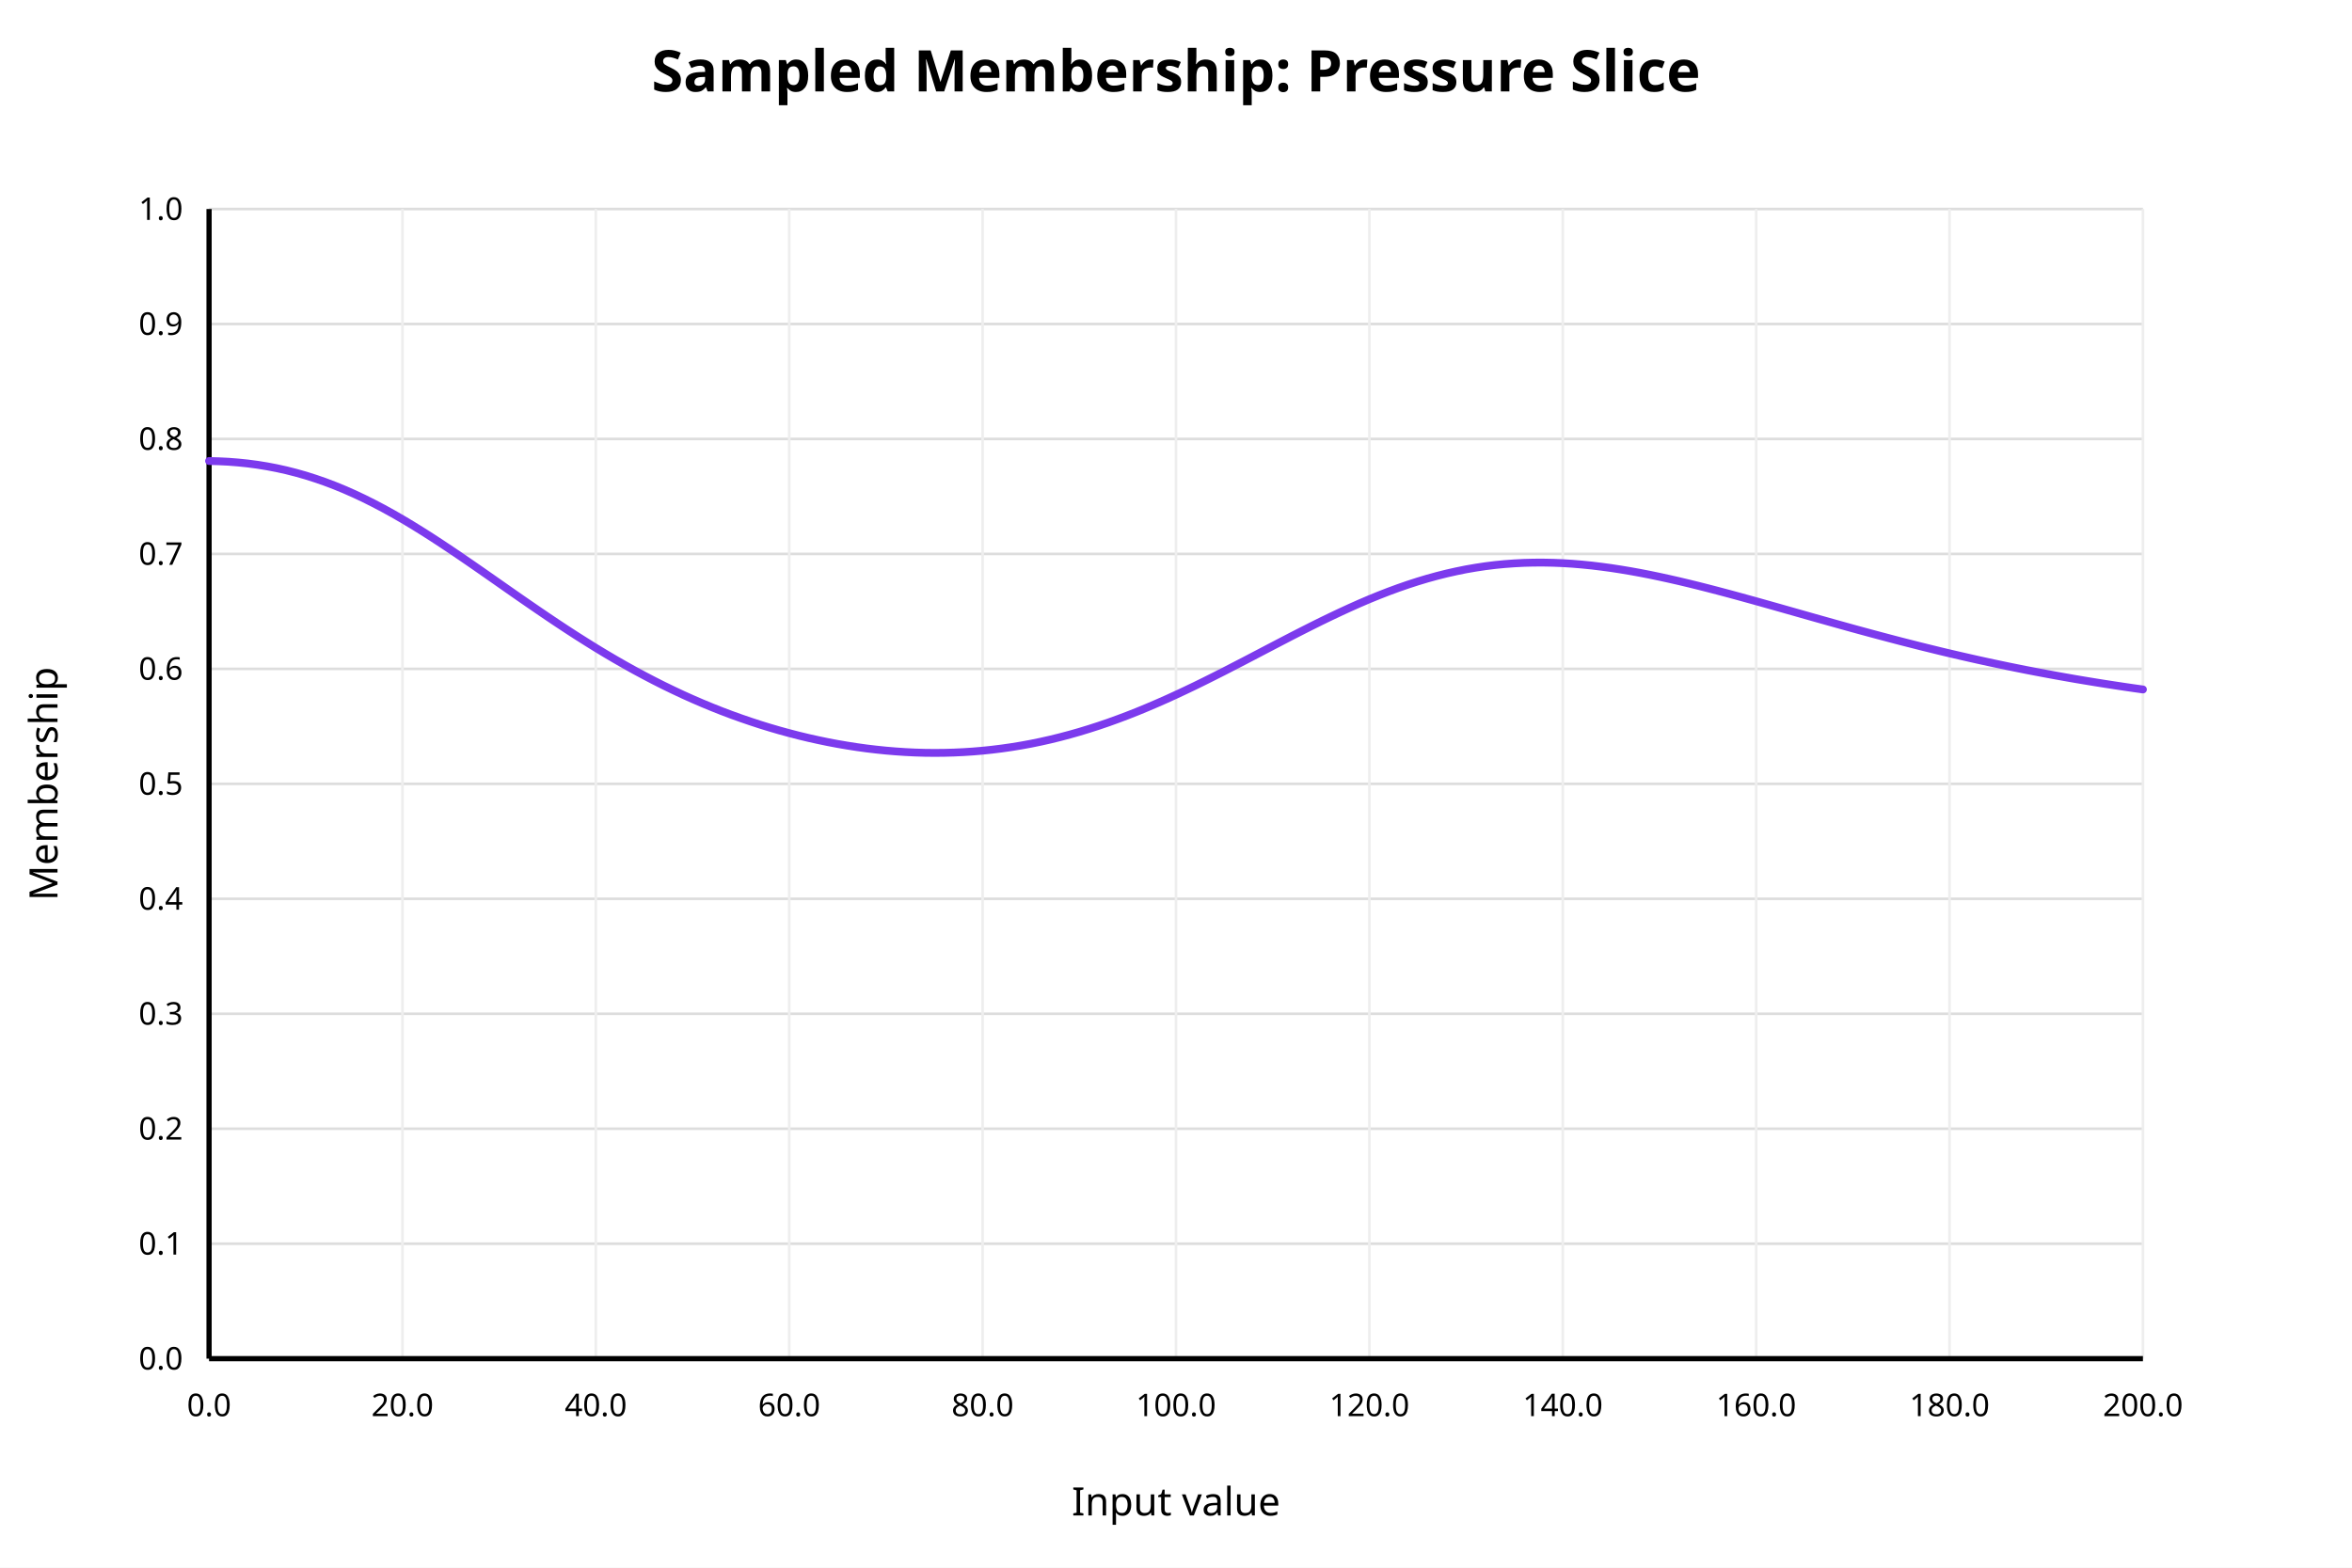
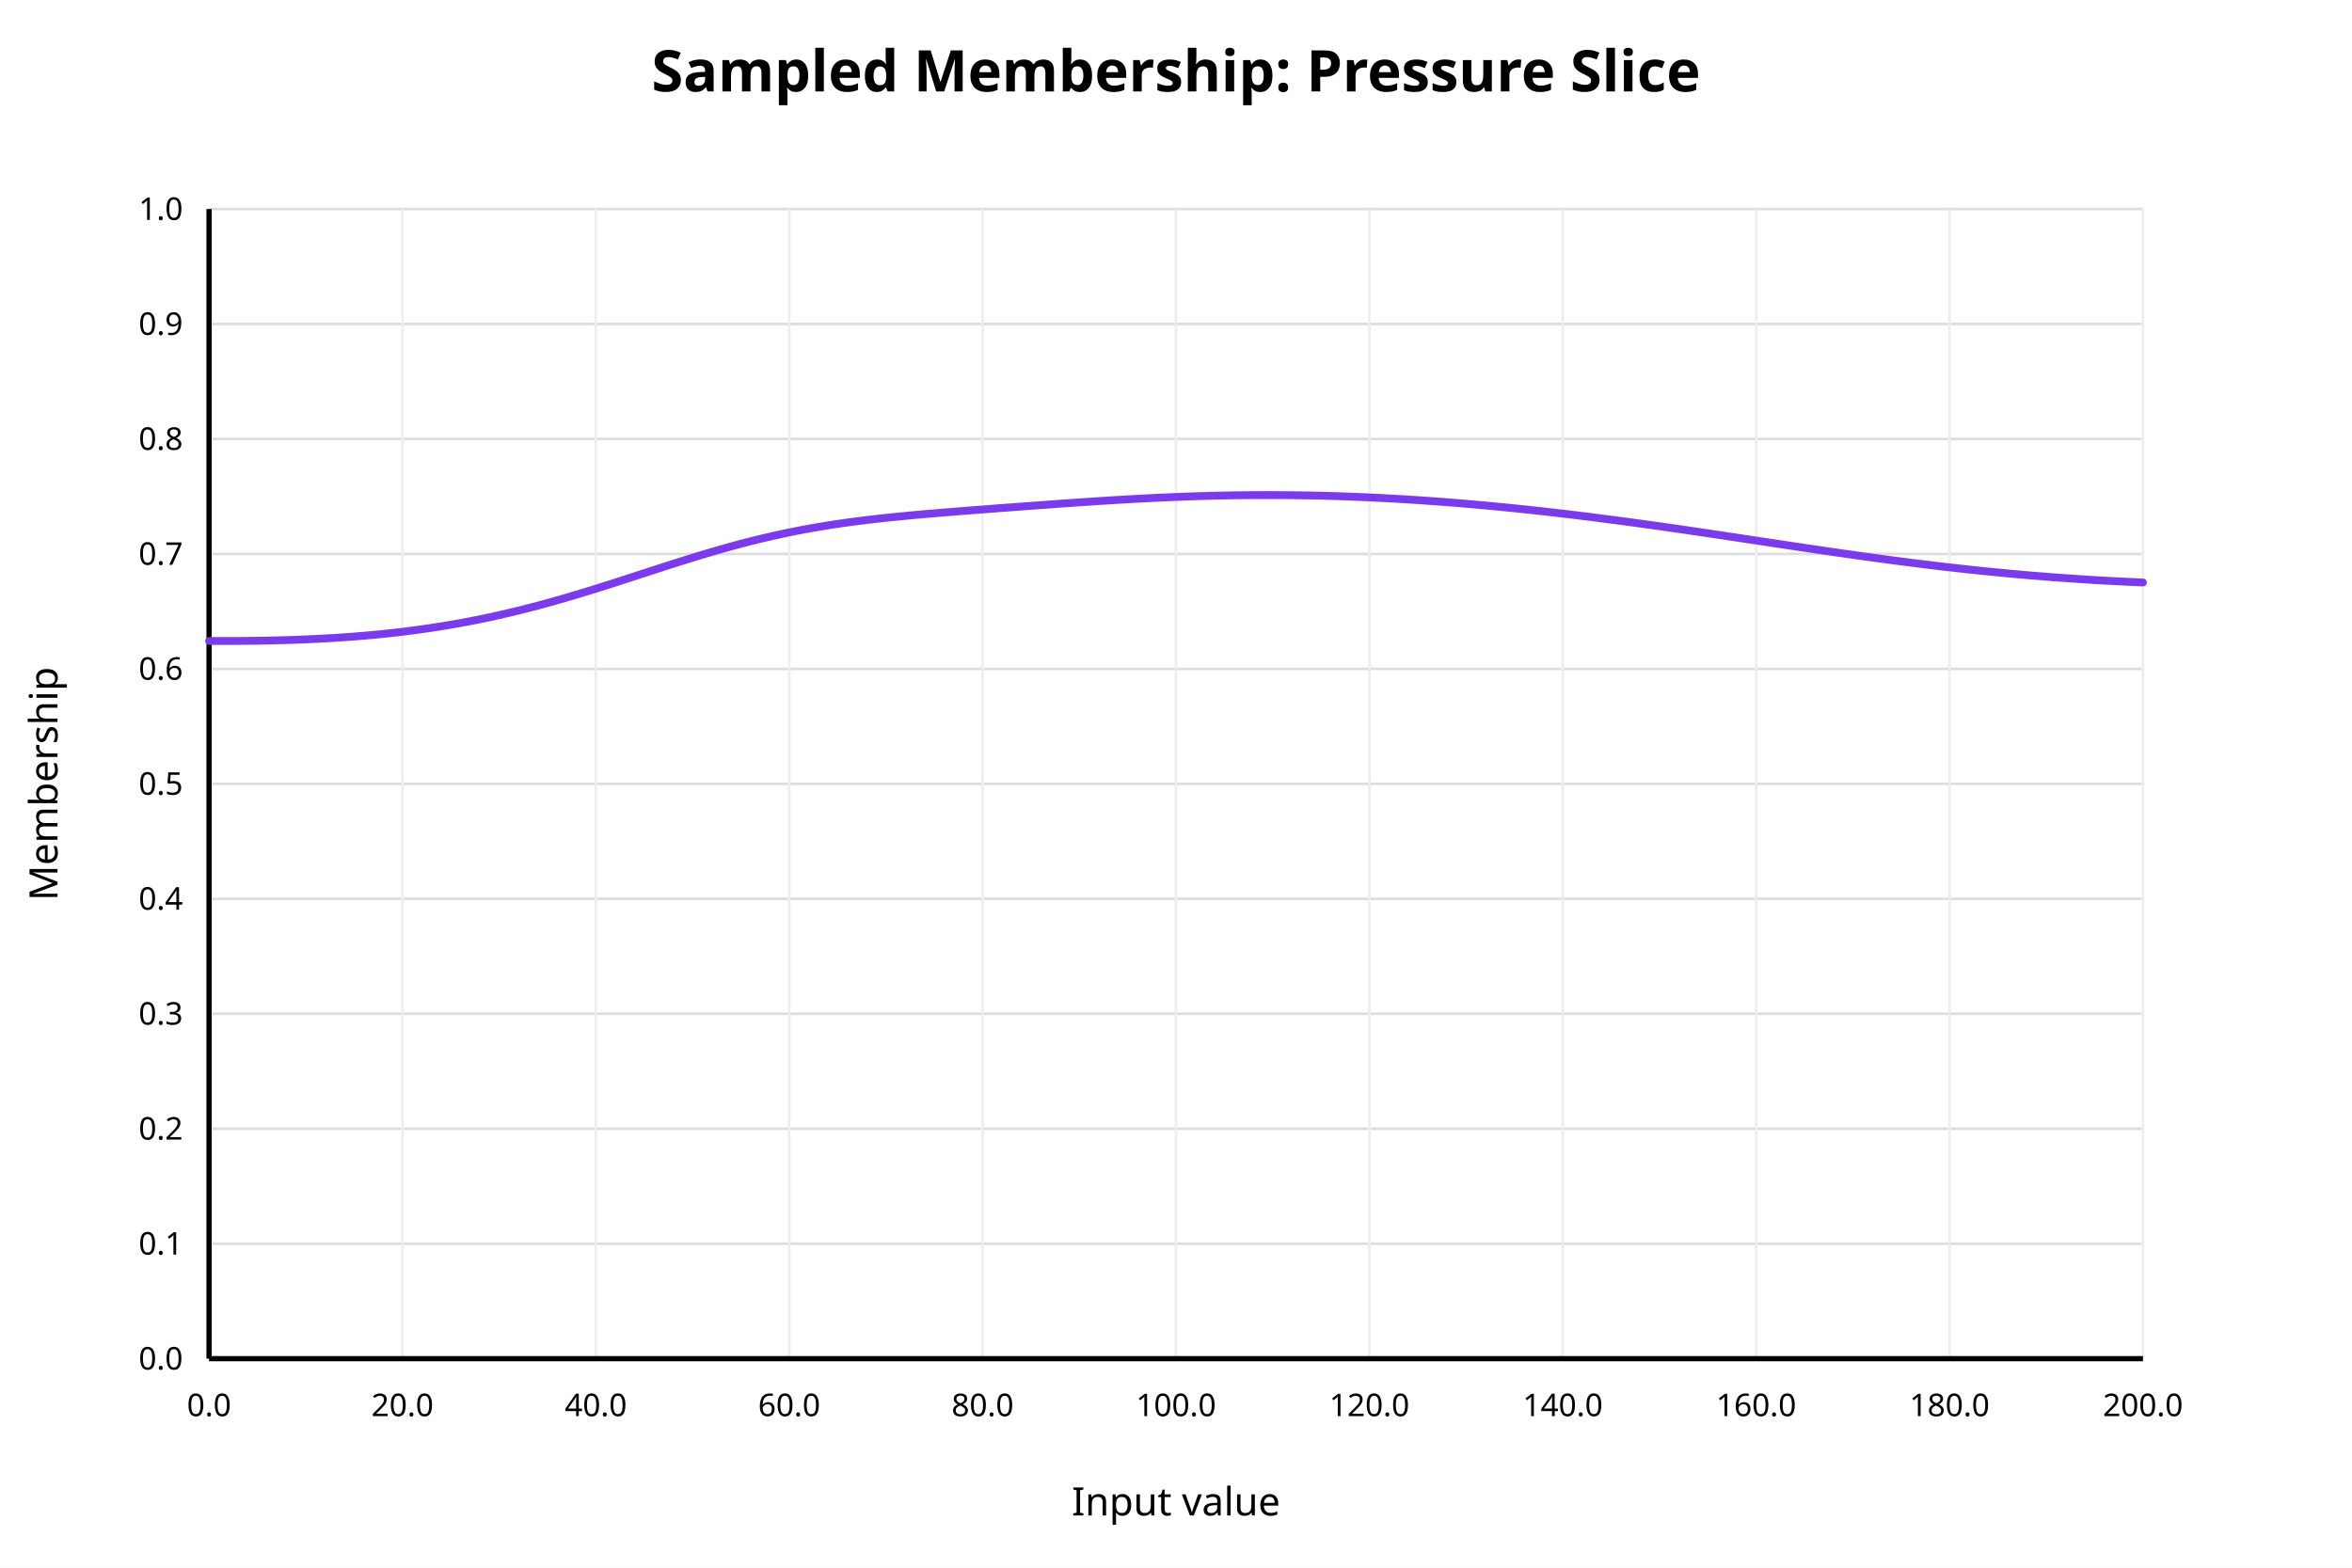
<svg xmlns="http://www.w3.org/2000/svg" width="900" height="600" viewBox="0 0 900 600">
  <rect x="0" y="0" width="900" height="600" fill="white" />
  <text x="450" y="35" text-anchor="middle" font-family="sans-serif" font-size="22" font-weight="bold" fill="black">Sampled Membership: Pressure Slice</text>
  <line x1="80" y1="520.00" x2="820" y2="520.00" stroke="#dddddd" stroke-width="1" />
  <text x="70" y="520.00" text-anchor="end" dominant-baseline="middle" font-family="sans-serif" font-size="12" fill="black">0.0</text>
  <line x1="80" y1="476.00" x2="820" y2="476.00" stroke="#dddddd" stroke-width="1" />
  <text x="70" y="476.00" text-anchor="end" dominant-baseline="middle" font-family="sans-serif" font-size="12" fill="black">0.1</text>
  <line x1="80" y1="432.00" x2="820" y2="432.00" stroke="#dddddd" stroke-width="1" />
  <text x="70" y="432.00" text-anchor="end" dominant-baseline="middle" font-family="sans-serif" font-size="12" fill="black">0.2</text>
  <line x1="80" y1="388.00" x2="820" y2="388.00" stroke="#dddddd" stroke-width="1" />
  <text x="70" y="388.00" text-anchor="end" dominant-baseline="middle" font-family="sans-serif" font-size="12" fill="black">0.3</text>
  <line x1="80" y1="344.00" x2="820" y2="344.00" stroke="#dddddd" stroke-width="1" />
  <text x="70" y="344.00" text-anchor="end" dominant-baseline="middle" font-family="sans-serif" font-size="12" fill="black">0.4</text>
  <line x1="80" y1="300.00" x2="820" y2="300.00" stroke="#dddddd" stroke-width="1" />
  <text x="70" y="300.00" text-anchor="end" dominant-baseline="middle" font-family="sans-serif" font-size="12" fill="black">0.5</text>
  <line x1="80" y1="256.00" x2="820" y2="256.00" stroke="#dddddd" stroke-width="1" />
  <text x="70" y="256.00" text-anchor="end" dominant-baseline="middle" font-family="sans-serif" font-size="12" fill="black">0.6</text>
  <line x1="80" y1="212.00" x2="820" y2="212.00" stroke="#dddddd" stroke-width="1" />
  <text x="70" y="212.00" text-anchor="end" dominant-baseline="middle" font-family="sans-serif" font-size="12" fill="black">0.7</text>
  <line x1="80" y1="168.00" x2="820" y2="168.00" stroke="#dddddd" stroke-width="1" />
  <text x="70" y="168.00" text-anchor="end" dominant-baseline="middle" font-family="sans-serif" font-size="12" fill="black">0.8</text>
  <line x1="80" y1="124.00" x2="820" y2="124.00" stroke="#dddddd" stroke-width="1" />
  <text x="70" y="124.00" text-anchor="end" dominant-baseline="middle" font-family="sans-serif" font-size="12" fill="black">0.9</text>
  <line x1="80" y1="80.00" x2="820" y2="80.00" stroke="#dddddd" stroke-width="1" />
  <text x="70" y="80.00" text-anchor="end" dominant-baseline="middle" font-family="sans-serif" font-size="12" fill="black">1.0</text>
  <line x1="80.00" y1="80" x2="80.00" y2="520" stroke="#eeeeee" stroke-width="1" />
  <text x="80.00" y="542" text-anchor="middle" font-family="sans-serif" font-size="12" fill="black">0.0</text>
  <line x1="154.00" y1="80" x2="154.00" y2="520" stroke="#eeeeee" stroke-width="1" />
  <text x="154.00" y="542" text-anchor="middle" font-family="sans-serif" font-size="12" fill="black">20.0</text>
  <line x1="228.00" y1="80" x2="228.00" y2="520" stroke="#eeeeee" stroke-width="1" />
  <text x="228.00" y="542" text-anchor="middle" font-family="sans-serif" font-size="12" fill="black">40.0</text>
  <line x1="302.00" y1="80" x2="302.00" y2="520" stroke="#eeeeee" stroke-width="1" />
  <text x="302.00" y="542" text-anchor="middle" font-family="sans-serif" font-size="12" fill="black">60.0</text>
  <line x1="376.00" y1="80" x2="376.00" y2="520" stroke="#eeeeee" stroke-width="1" />
  <text x="376.00" y="542" text-anchor="middle" font-family="sans-serif" font-size="12" fill="black">80.0</text>
  <line x1="450.00" y1="80" x2="450.00" y2="520" stroke="#eeeeee" stroke-width="1" />
  <text x="450.00" y="542" text-anchor="middle" font-family="sans-serif" font-size="12" fill="black">100.0</text>
  <line x1="524.00" y1="80" x2="524.00" y2="520" stroke="#eeeeee" stroke-width="1" />
  <text x="524.00" y="542" text-anchor="middle" font-family="sans-serif" font-size="12" fill="black">120.0</text>
  <line x1="598.00" y1="80" x2="598.00" y2="520" stroke="#eeeeee" stroke-width="1" />
  <text x="598.00" y="542" text-anchor="middle" font-family="sans-serif" font-size="12" fill="black">140.0</text>
  <line x1="672.00" y1="80" x2="672.00" y2="520" stroke="#eeeeee" stroke-width="1" />
  <text x="672.00" y="542" text-anchor="middle" font-family="sans-serif" font-size="12" fill="black">160.0</text>
  <line x1="746.00" y1="80" x2="746.00" y2="520" stroke="#eeeeee" stroke-width="1" />
  <text x="746.00" y="542" text-anchor="middle" font-family="sans-serif" font-size="12" fill="black">180.0</text>
  <line x1="820.00" y1="80" x2="820.00" y2="520" stroke="#eeeeee" stroke-width="1" />
  <text x="820.00" y="542" text-anchor="middle" font-family="sans-serif" font-size="12" fill="black">200.0</text>
  <line x1="80" y1="520" x2="820" y2="520" stroke="black" stroke-width="2" />
  <line x1="80" y1="80" x2="80" y2="520" stroke="black" stroke-width="2" />
  <text x="450" y="580" text-anchor="middle" font-family="sans-serif" font-size="15" fill="black">Input value</text>
  <text x="22" y="300" text-anchor="middle" font-family="sans-serif" font-size="15" fill="black" transform="rotate(-90 22 300)">Membership</text>
-   <polyline fill="none" stroke="#7c3aed" stroke-width="3" stroke-linejoin="round" stroke-linecap="round" points="80.00,176.44 83.70,176.54 87.40,176.72 91.10,177.01 94.80,177.39 98.50,177.88 102.20,178.48 105.90,179.19 109.60,180.01 113.30,180.95 117.00,182.00 120.70,183.18 124.40,184.46 128.10,185.87 131.80,187.39 135.50,189.02 139.20,190.76 142.90,192.61 146.60,194.55 150.30,196.59 154.00,198.72 157.70,200.93 161.40,203.22 165.10,205.57 168.80,207.99 172.50,210.45 176.20,212.95 179.90,215.49 183.60,218.05 187.30,220.63 191.00,223.22 194.70,225.81 198.40,228.39 202.10,230.95 205.80,233.49 209.50,236.01 213.20,238.49 216.90,240.93 220.60,243.33 224.30,245.67 228.00,247.97 231.70,250.21 235.40,252.39 239.10,254.51 242.80,256.57 246.50,258.56 250.20,260.49 253.90,262.36 257.60,264.15 261.30,265.89 265.00,267.55 268.70,269.15 272.40,270.68 276.10,272.15 279.80,273.55 283.50,274.88 287.20,276.15 290.90,277.36 294.60,278.50 298.30,279.58 302.00,280.59 305.70,281.55 309.40,282.44 313.10,283.26 316.80,284.03 320.50,284.73 324.20,285.36 327.90,285.94 331.60,286.45 335.30,286.89 339.00,287.27 342.70,287.58 346.40,287.83 350.10,288.01 353.80,288.12 357.50,288.16 361.20,288.13 364.90,288.03 368.60,287.86 372.30,287.62 376.00,287.31 379.70,286.92 383.40,286.46 387.10,285.93 390.80,285.32 394.50,284.64 398.20,283.88 401.90,283.05 405.60,282.14 409.30,281.16 413.00,280.11 416.70,278.98 420.40,277.79 424.10,276.53 427.80,275.19 431.50,273.80 435.20,272.34 438.90,270.81 442.60,269.23 446.30,267.60 450.00,265.91 453.70,264.18 457.40,262.41 461.10,260.59 464.80,258.74 468.50,256.87 472.20,254.96 475.90,253.05 479.60,251.12 483.30,249.18 487.00,247.25 490.70,245.32 494.40,243.40 498.10,241.51 501.80,239.64 505.50,237.80 509.20,236.01 512.90,234.26 516.60,232.56 520.30,230.91 524.00,229.33 527.70,227.82 531.40,226.38 535.10,225.02 538.80,223.74 542.50,222.54 546.20,221.43 549.90,220.41 553.60,219.48 557.30,218.65 561.00,217.90 564.70,217.26 568.40,216.70 572.10,216.24 575.80,215.88 579.50,215.61 583.20,215.42 586.90,215.33 590.60,215.32 594.30,215.39 598.00,215.54 601.70,215.77 605.40,216.08 609.10,216.45 612.80,216.90 616.50,217.40 620.20,217.97 623.90,218.59 627.60,219.26 631.30,219.98 635.00,220.75 638.70,221.56 642.40,222.40 646.10,223.28 649.80,224.19 653.50,225.13 657.20,226.09 660.90,227.07 664.60,228.07 668.30,229.09 672.00,230.11 675.70,231.15 679.40,232.19 683.10,233.24 686.80,234.29 690.50,235.34 694.20,236.39 697.90,237.43 701.60,238.47 705.30,239.50 709.00,240.53 712.70,241.54 716.40,242.54 720.10,243.53 723.80,244.51 727.50,245.48 731.20,246.42 734.90,247.36 738.60,248.27 742.30,249.18 746.00,250.06 749.70,250.92 753.40,251.77 757.10,252.60 760.80,253.41 764.50,254.20 768.20,254.98 771.90,255.73 775.60,256.47 779.30,257.18 783.00,257.88 786.70,258.56 790.40,259.22 794.10,259.87 797.80,260.49 801.50,261.10 805.20,261.69 808.90,262.26 812.60,262.82 816.30,263.36 820.00,263.88" />
+   <polyline fill="none" stroke="#7c3aed" stroke-width="3" stroke-linejoin="round" stroke-linecap="round" points="80.00,245.31 83.70,245.32 87.40,245.32 91.10,245.31 94.80,245.28 98.50,245.23 102.20,245.16 105.90,245.08 109.60,244.98 113.30,244.86 117.00,244.71 120.70,244.54 124.40,244.35 128.10,244.13 131.80,243.89 135.50,243.62 139.20,243.32 142.90,242.99 146.60,242.62 150.30,242.23 154.00,241.80 157.70,241.33 161.40,240.83 165.10,240.29 168.80,239.72 172.50,239.10 176.20,238.45 179.90,237.75 183.60,237.02 187.30,236.25 191.00,235.43 194.70,234.58 198.40,233.69 202.10,232.75 205.80,231.79 209.50,230.78 213.20,229.75 216.90,228.68 220.60,227.58 224.30,226.46 228.00,225.31 231.70,224.15 235.40,222.97 239.10,221.77 242.80,220.57 246.50,219.37 250.20,218.17 253.90,216.97 257.60,215.78 261.30,214.61 265.00,213.46 268.70,212.33 272.40,211.23 276.10,210.16 279.80,209.12 283.50,208.12 287.20,207.16 290.90,206.25 294.60,205.38 298.30,204.55 302.00,203.77 305.70,203.03 309.40,202.34 313.10,201.69 316.80,201.08 320.50,200.51 324.20,199.98 327.90,199.49 331.60,199.03 335.30,198.60 339.00,198.19 342.70,197.81 346.40,197.45 350.10,197.10 353.80,196.77 357.50,196.46 361.20,196.15 364.90,195.85 368.60,195.56 372.30,195.27 376.00,194.99 379.70,194.70 383.40,194.42 387.10,194.15 390.80,193.87 394.50,193.60 398.20,193.33 401.90,193.06 405.60,192.79 409.30,192.53 413.00,192.27 416.70,192.03 420.40,191.78 424.10,191.55 427.80,191.32 431.50,191.11 435.20,190.90 438.90,190.71 442.60,190.52 446.30,190.35 450.00,190.20 453.70,190.06 457.40,189.93 461.10,189.82 464.80,189.72 468.50,189.64 472.20,189.57 475.90,189.53 479.60,189.49 483.30,189.48 487.00,189.48 490.70,189.49 494.40,189.53 498.10,189.58 501.80,189.64 505.50,189.72 509.20,189.82 512.90,189.94 516.60,190.07 520.30,190.21 524.00,190.38 527.70,190.55 531.40,190.75 535.10,190.95 538.80,191.17 542.50,191.41 546.20,191.66 549.90,191.93 553.60,192.21 557.30,192.50 561.00,192.81 564.70,193.13 568.40,193.46 572.10,193.81 575.80,194.17 579.50,194.54 583.20,194.93 586.90,195.32 590.60,195.73 594.30,196.15 598.00,196.58 601.70,197.02 605.40,197.47 609.10,197.93 612.80,198.41 616.50,198.89 620.20,199.38 623.90,199.87 627.60,200.38 631.30,200.89 635.00,201.41 638.70,201.94 642.40,202.47 646.10,203.01 649.80,203.56 653.50,204.10 657.20,204.66 660.90,205.21 664.60,205.77 668.30,206.32 672.00,206.88 675.70,207.44 679.40,208.00 683.10,208.56 686.80,209.11 690.50,209.67 694.20,210.21 697.90,210.76 701.60,211.30 705.30,211.83 709.00,212.36 712.70,212.88 716.40,213.39 720.10,213.90 723.80,214.39 727.50,214.88 731.20,215.35 734.90,215.82 738.60,216.27 742.30,216.72 746.00,217.15 749.70,217.56 753.40,217.97 757.10,218.36 760.80,218.74 764.50,219.10 768.20,219.46 771.90,219.79 775.60,220.12 779.30,220.43 783.00,220.72 786.70,221.01 790.40,221.27 794.10,221.53 797.80,221.77 801.50,222.00 805.20,222.21 808.90,222.41 812.60,222.60 816.30,222.77 820.00,222.94" />
</svg>
